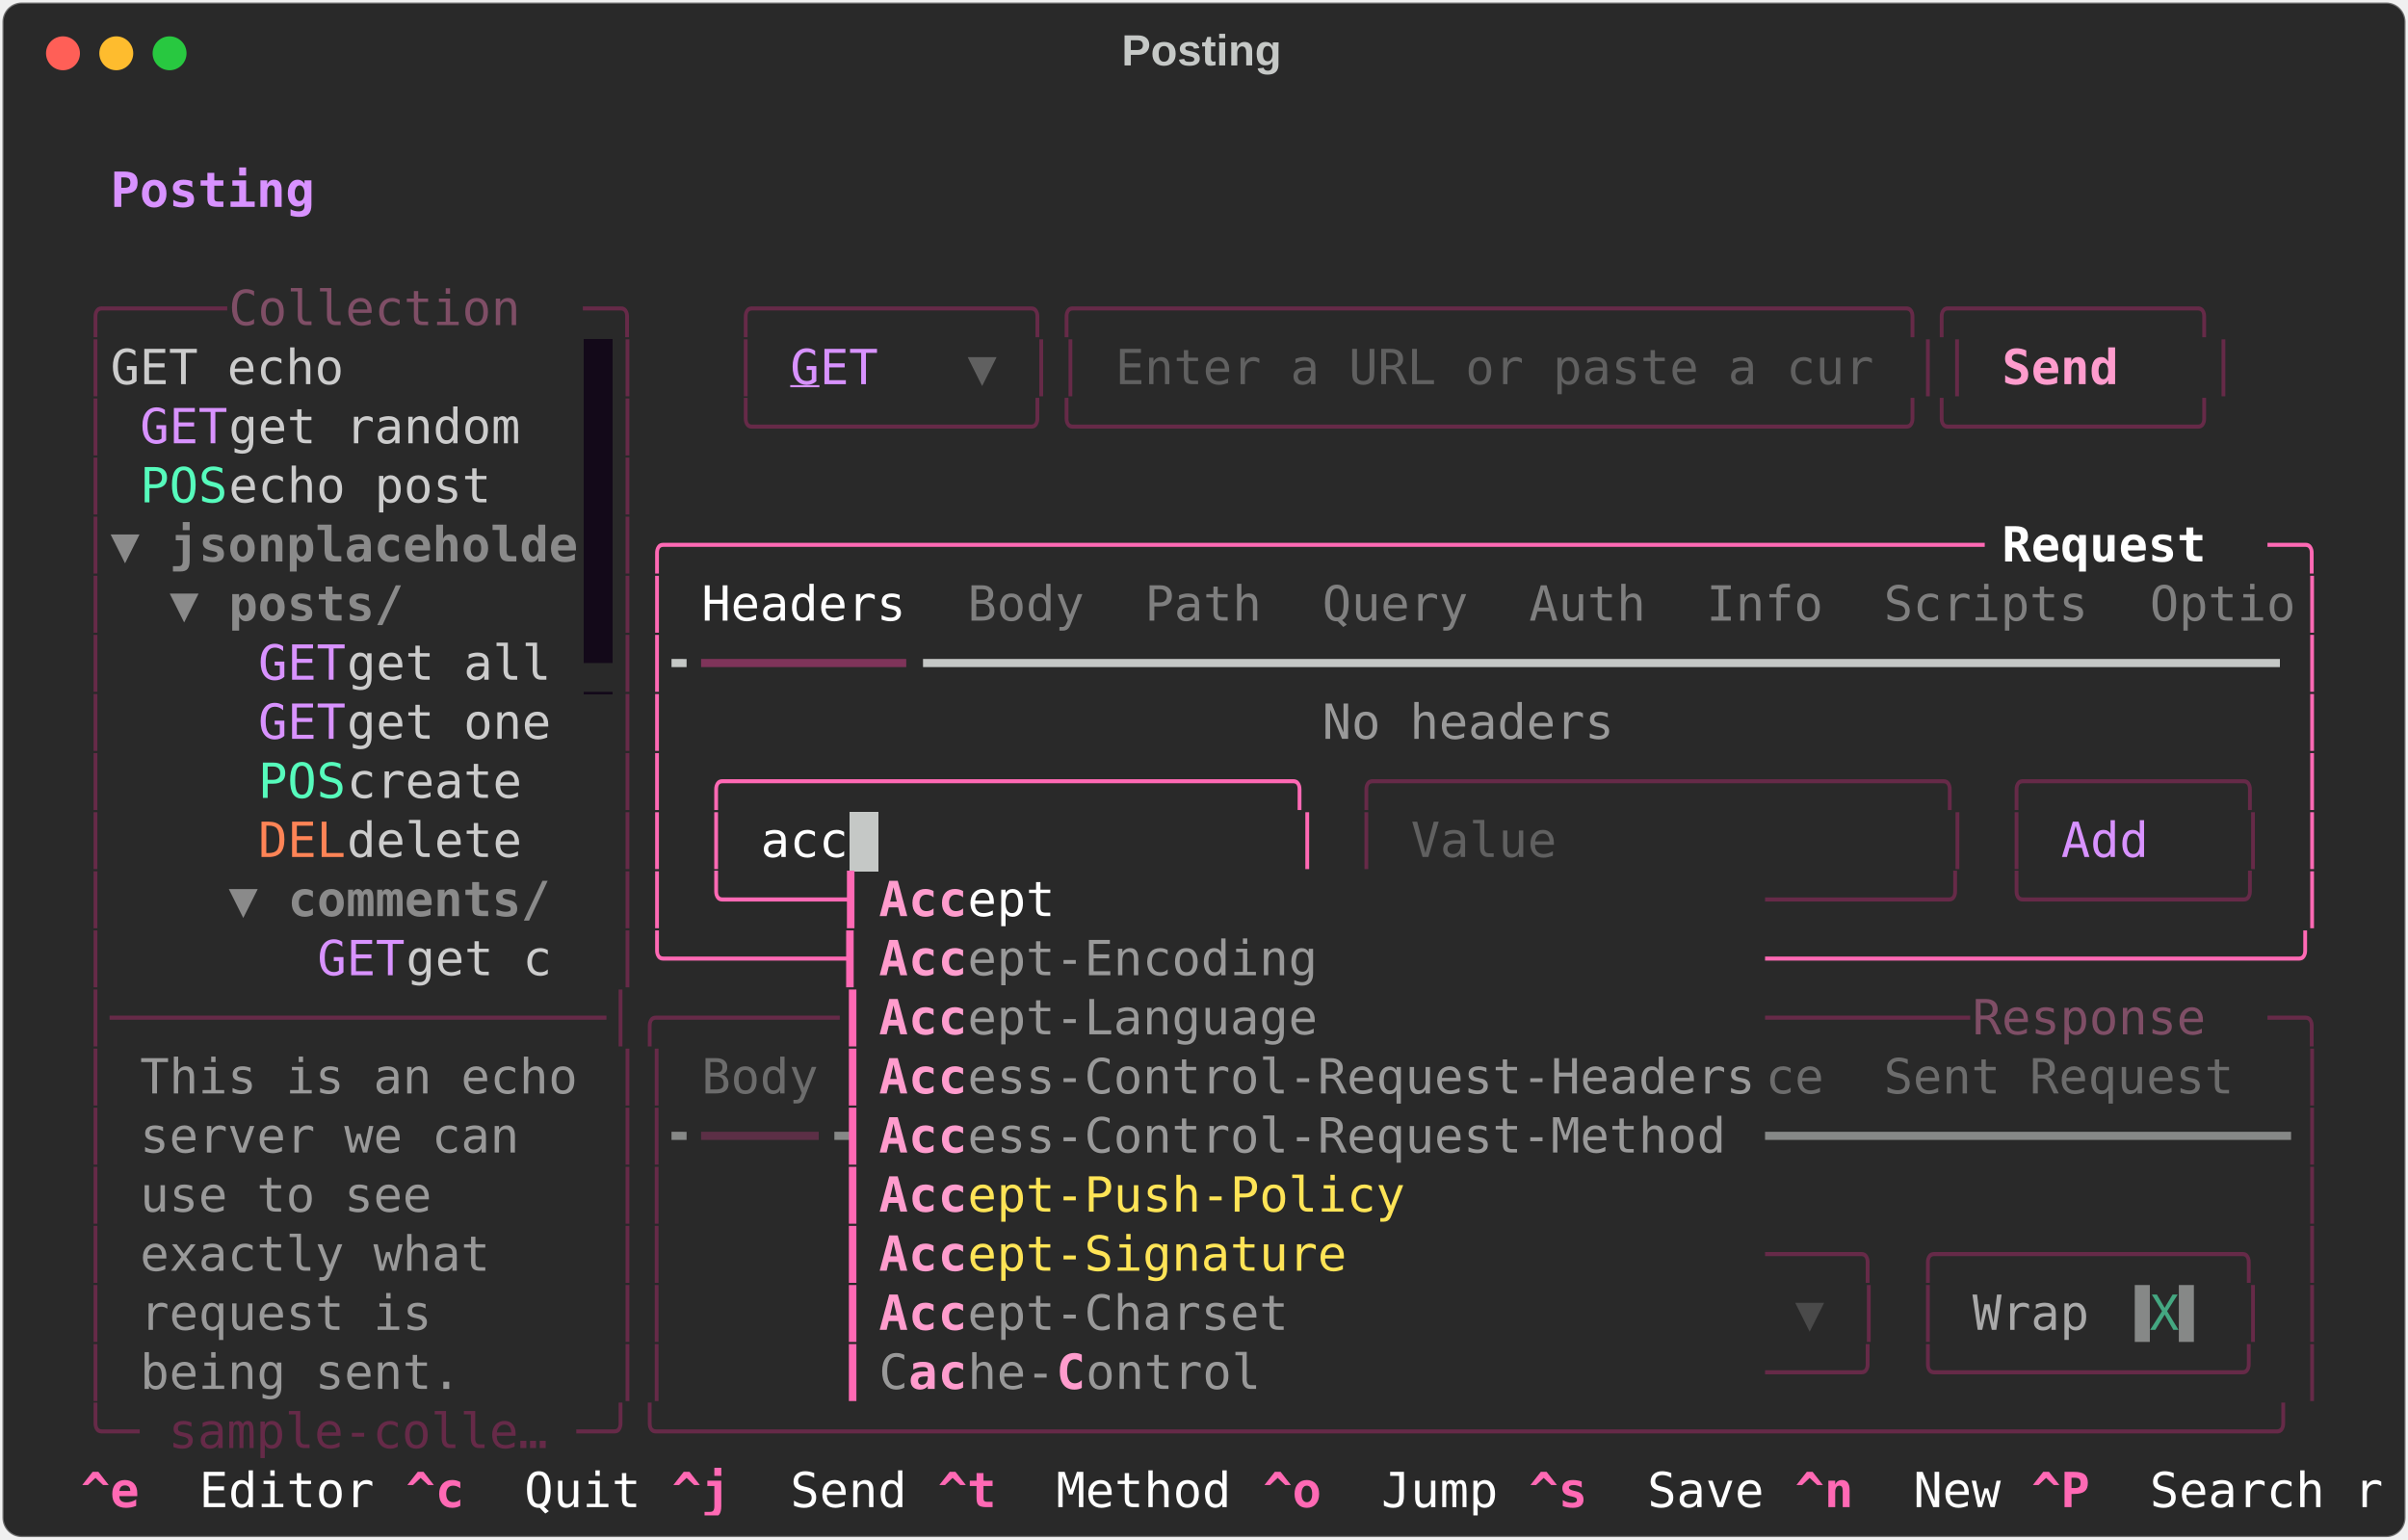
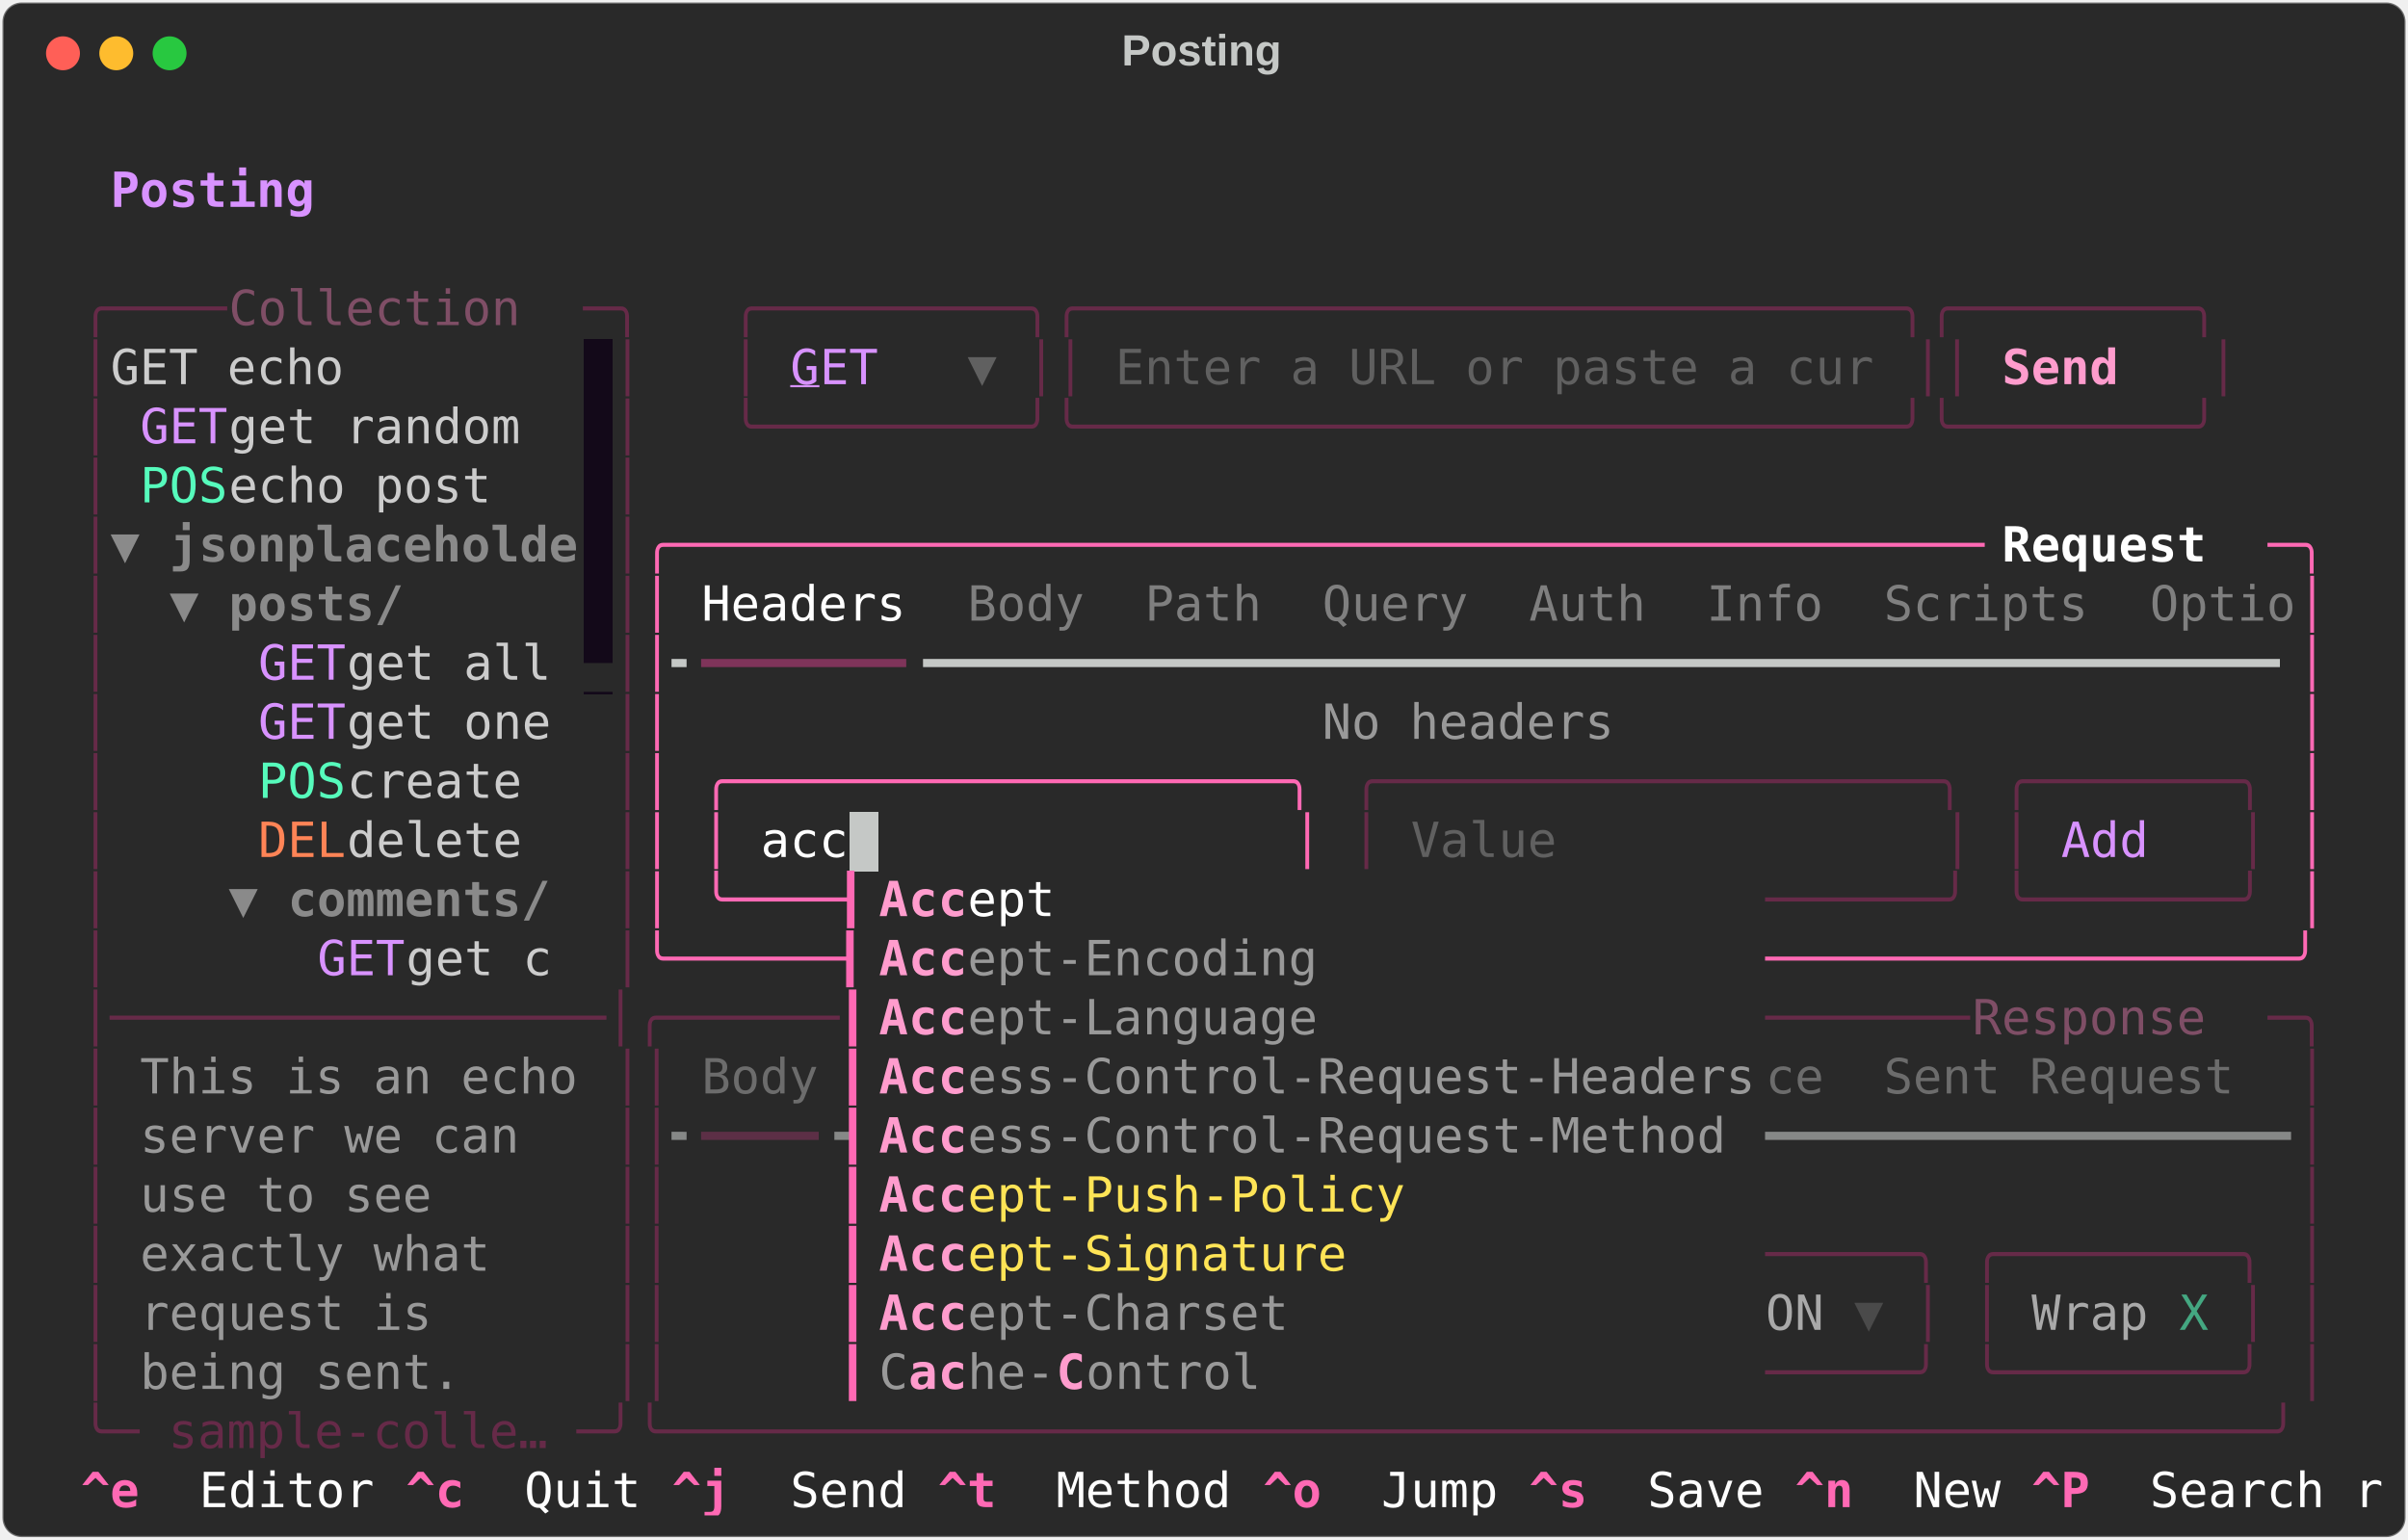
<svg xmlns="http://www.w3.org/2000/svg" class="rich-terminal" viewBox="0 0 994 635.6">
  <style>

    @font-face {
        font-family: "Fira Code";
        src: local("FiraCode-Regular"),
                url("https://cdnjs.cloudflare.com/ajax/libs/firacode/6.2.0/woff2/FiraCode-Regular.woff2") format("woff2"),
                url("https://cdnjs.cloudflare.com/ajax/libs/firacode/6.2.0/woff/FiraCode-Regular.woff") format("woff");
        font-style: normal;
        font-weight: 400;
    }
    @font-face {
        font-family: "Fira Code";
        src: local("FiraCode-Bold"),
                url("https://cdnjs.cloudflare.com/ajax/libs/firacode/6.2.0/woff2/FiraCode-Bold.woff2") format("woff2"),
                url("https://cdnjs.cloudflare.com/ajax/libs/firacode/6.2.0/woff/FiraCode-Bold.woff") format("woff");
        font-style: bold;
        font-weight: 700;
    }

    .terminal-matrix {
        font-family: Fira Code, monospace;
        font-size: 20px;
        line-height: 24.4px;
        font-variant-east-asian: full-width;
    }

    .terminal-title {
        font-size: 18px;
        font-weight: bold;
        font-family: arial;
    }

    .terminal-r1 { fill: #c5c8c6 }
.terminal-r2 { fill: #d892ff;font-weight: bold }
.terminal-r3 { fill: #662a48 }
.terminal-r4 { fill: #7f4e66 }
.terminal-r5 { fill: #cccccc }
.terminal-r6 { fill: #292929 }
.terminal-r7 { fill: #d892ff;text-decoration: underline; }
.terminal-r8 { fill: #d892ff }
.terminal-r9 { fill: #606060 }
.terminal-r10 { fill: #ff9ccd;font-weight: bold }
.terminal-r11 { fill: #56fbbc }
.terminal-r12 { fill: #999999 }
.terminal-r13 { fill: #8a8a8a }
.terminal-r14 { fill: #8a8a8a;font-weight: bold }
.terminal-r15 { fill: #ff69b4 }
.terminal-r16 { fill: #ffffff;font-weight: bold }
.terminal-r17 { fill: #ffffff }
.terminal-r18 { fill: #7f7f7f }
.terminal-r19 { fill: #7f345a }
.terminal-r20 { fill: #ff8456 }
.terminal-r21 { fill: #6c6c6c }
.terminal-r22 { fill: #868887 }
.terminal-r23 { fill: #5c2f46 }
.terminal-r24 { fill: #ffe456 }
- .terminal-r25 { fill: #4a4a4a }
- .terminal-r26 { fill: #a9a9a9 }
+ .terminal-r25 { fill: #a9a9a9 }
+ .terminal-r26 { fill: #4a4a4a }
.terminal-r27 { fill: #44a781 }
.terminal-r28 { fill: #ff69b4;font-weight: bold }
    </style>
  <defs>
    <clipPath id="terminal-clip-terminal">
      <rect x="0" y="0" width="975.0" height="584.6" />
    </clipPath>
    <clipPath id="terminal-line-0">
      <rect x="0" y="1.5" width="976" height="24.65" />
    </clipPath>
    <clipPath id="terminal-line-1">
      <rect x="0" y="25.9" width="976" height="24.65" />
    </clipPath>
    <clipPath id="terminal-line-2">
      <rect x="0" y="50.3" width="976" height="24.65" />
    </clipPath>
    <clipPath id="terminal-line-3">
      <rect x="0" y="74.7" width="976" height="24.65" />
    </clipPath>
    <clipPath id="terminal-line-4">
      <rect x="0" y="99.1" width="976" height="24.65" />
    </clipPath>
    <clipPath id="terminal-line-5">
      <rect x="0" y="123.5" width="976" height="24.65" />
    </clipPath>
    <clipPath id="terminal-line-6">
      <rect x="0" y="147.9" width="976" height="24.65" />
    </clipPath>
    <clipPath id="terminal-line-7">
      <rect x="0" y="172.3" width="976" height="24.65" />
    </clipPath>
    <clipPath id="terminal-line-8">
      <rect x="0" y="196.7" width="976" height="24.65" />
    </clipPath>
    <clipPath id="terminal-line-9">
      <rect x="0" y="221.1" width="976" height="24.65" />
    </clipPath>
    <clipPath id="terminal-line-10">
      <rect x="0" y="245.5" width="976" height="24.65" />
    </clipPath>
    <clipPath id="terminal-line-11">
      <rect x="0" y="269.9" width="976" height="24.65" />
    </clipPath>
    <clipPath id="terminal-line-12">
      <rect x="0" y="294.3" width="976" height="24.65" />
    </clipPath>
    <clipPath id="terminal-line-13">
      <rect x="0" y="318.7" width="976" height="24.65" />
    </clipPath>
    <clipPath id="terminal-line-14">
      <rect x="0" y="343.1" width="976" height="24.65" />
    </clipPath>
    <clipPath id="terminal-line-15">
      <rect x="0" y="367.5" width="976" height="24.65" />
    </clipPath>
    <clipPath id="terminal-line-16">
      <rect x="0" y="391.9" width="976" height="24.65" />
    </clipPath>
    <clipPath id="terminal-line-17">
      <rect x="0" y="416.3" width="976" height="24.65" />
    </clipPath>
    <clipPath id="terminal-line-18">
      <rect x="0" y="440.7" width="976" height="24.65" />
    </clipPath>
    <clipPath id="terminal-line-19">
      <rect x="0" y="465.1" width="976" height="24.65" />
    </clipPath>
    <clipPath id="terminal-line-20">
      <rect x="0" y="489.5" width="976" height="24.65" />
    </clipPath>
    <clipPath id="terminal-line-21">
      <rect x="0" y="513.9" width="976" height="24.65" />
    </clipPath>
    <clipPath id="terminal-line-22">
      <rect x="0" y="538.3" width="976" height="24.65" />
    </clipPath>
  </defs>
  <rect fill="#292929" stroke="rgba(255,255,255,0.35)" stroke-width="1" x="1" y="1" width="992" height="633.6" rx="8" />
  <text class="terminal-title" fill="#c5c8c6" text-anchor="middle" x="496" y="27">Posting</text>
  <g transform="translate(26,22)">
    <circle cx="0" cy="0" r="7" fill="#ff5f57" />
    <circle cx="22" cy="0" r="7" fill="#febc2e" />
    <circle cx="44" cy="0" r="7" fill="#28c840" />
  </g>
  <g transform="translate(9, 41)" clip-path="url(#terminal-clip-terminal)">
    <rect fill="#130919" x="231.8" y="99.1" width="12.2" height="24.65" shape-rendering="crispEdges" />
    <rect fill="#130919" x="231.8" y="123.5" width="12.2" height="24.65" shape-rendering="crispEdges" />
    <rect fill="#130919" x="231.8" y="147.9" width="12.2" height="24.65" shape-rendering="crispEdges" />
    <rect fill="#130919" x="231.8" y="172.3" width="12.2" height="24.65" shape-rendering="crispEdges" />
    <rect fill="#130919" x="231.8" y="196.7" width="12.2" height="24.65" shape-rendering="crispEdges" />
    <rect fill="#130919" x="231.8" y="221.1" width="12.2" height="24.65" shape-rendering="crispEdges" />
    <rect fill="#c5c8c6" x="341.6" y="294.3" width="12.2" height="24.65" shape-rendering="crispEdges" />
    <g class="terminal-matrix">
      <text class="terminal-r1" x="976" y="20" textLength="12.2" clip-path="url(#terminal-line-0)">
</text>
      <text class="terminal-r2" x="36.6" y="44.4" textLength="85.4" clip-path="url(#terminal-line-1)">Posting</text>
      <text class="terminal-r1" x="976" y="44.4" textLength="12.2" clip-path="url(#terminal-line-1)">
</text>
      <text class="terminal-r1" x="976" y="68.8" textLength="12.2" clip-path="url(#terminal-line-2)">
</text>
      <text class="terminal-r3" x="24.4" y="93.2" textLength="61" clip-path="url(#terminal-line-3)">╭────</text>
      <text class="terminal-r4" x="85.4" y="93.2" textLength="146.4" clip-path="url(#terminal-line-3)"> Collection </text>
      <text class="terminal-r3" x="231.8" y="93.2" textLength="24.4" clip-path="url(#terminal-line-3)">─╮</text>
      <text class="terminal-r3" x="292.8" y="93.2" textLength="622.2" clip-path="url(#terminal-line-3)">╭─────────╮╭────────────────────────────╮╭────────╮</text>
      <text class="terminal-r1" x="976" y="93.2" textLength="12.2" clip-path="url(#terminal-line-3)">
</text>
      <text class="terminal-r3" x="24.4" y="117.6" textLength="12.2" clip-path="url(#terminal-line-4)">│</text>
      <text class="terminal-r5" x="36.6" y="117.6" textLength="109.8" clip-path="url(#terminal-line-4)"> GET echo</text>
      <text class="terminal-r3" x="244" y="117.6" textLength="12.2" clip-path="url(#terminal-line-4)">│</text>
      <text class="terminal-r3" x="292.8" y="117.6" textLength="12.2" clip-path="url(#terminal-line-4)">│</text>
      <text class="terminal-r7" x="317.2" y="117.6" textLength="12.2" clip-path="url(#terminal-line-4)">G</text>
      <text class="terminal-r8" x="329.4" y="117.6" textLength="24.4" clip-path="url(#terminal-line-4)">ET</text>
      <text class="terminal-r9" x="390.4" y="117.6" textLength="12.2" clip-path="url(#terminal-line-4)">▼</text>
      <text class="terminal-r3" x="414.8" y="117.6" textLength="24.4" clip-path="url(#terminal-line-4)">││</text>
      <text class="terminal-r9" x="451.4" y="117.6" textLength="317.2" clip-path="url(#terminal-line-4)">Enter a URL or paste a cur</text>
      <text class="terminal-r3" x="780.8" y="117.6" textLength="24.4" clip-path="url(#terminal-line-4)">││</text>
      <text class="terminal-r10" x="817.4" y="117.6" textLength="73.2" clip-path="url(#terminal-line-4)"> Send </text>
      <text class="terminal-r3" x="902.8" y="117.6" textLength="12.2" clip-path="url(#terminal-line-4)">│</text>
      <text class="terminal-r1" x="976" y="117.6" textLength="12.2" clip-path="url(#terminal-line-4)">
</text>
      <text class="terminal-r3" x="24.4" y="142" textLength="12.2" clip-path="url(#terminal-line-5)">│</text>
      <text class="terminal-r8" x="48.8" y="142" textLength="36.6" clip-path="url(#terminal-line-5)">GET</text>
      <text class="terminal-r5" x="85.4" y="142" textLength="146.4" clip-path="url(#terminal-line-5)"> get random </text>
      <text class="terminal-r3" x="244" y="142" textLength="12.2" clip-path="url(#terminal-line-5)">│</text>
      <text class="terminal-r3" x="292.8" y="142" textLength="622.2" clip-path="url(#terminal-line-5)">╰─────────╯╰────────────────────────────╯╰────────╯</text>
      <text class="terminal-r1" x="976" y="142" textLength="12.2" clip-path="url(#terminal-line-5)">
</text>
      <text class="terminal-r3" x="24.4" y="166.4" textLength="12.2" clip-path="url(#terminal-line-6)">│</text>
      <text class="terminal-r11" x="48.8" y="166.4" textLength="36.6" clip-path="url(#terminal-line-6)">POS</text>
      <text class="terminal-r5" x="85.4" y="166.4" textLength="122" clip-path="url(#terminal-line-6)"> echo post</text>
      <text class="terminal-r3" x="244" y="166.4" textLength="12.2" clip-path="url(#terminal-line-6)">│</text>
      <text class="terminal-r1" x="976" y="166.4" textLength="12.2" clip-path="url(#terminal-line-6)">
</text>
      <text class="terminal-r3" x="24.4" y="190.8" textLength="12.2" clip-path="url(#terminal-line-7)">│</text>
      <text class="terminal-r13" x="36.6" y="190.8" textLength="24.4" clip-path="url(#terminal-line-7)">▼ </text>
      <text class="terminal-r14" x="61" y="190.8" textLength="170.8" clip-path="url(#terminal-line-7)">jsonplaceholde</text>
      <text class="terminal-r3" x="244" y="190.8" textLength="12.2" clip-path="url(#terminal-line-7)">│</text>
      <text class="terminal-r15" x="256.2" y="190.8" textLength="561.2" clip-path="url(#terminal-line-7)">╭─────────────────────────────────────────────</text>
      <text class="terminal-r16" x="817.4" y="190.8" textLength="109.8" clip-path="url(#terminal-line-7)"> Request </text>
      <text class="terminal-r15" x="927.2" y="190.8" textLength="24.4" clip-path="url(#terminal-line-7)">─╮</text>
      <text class="terminal-r1" x="976" y="190.8" textLength="12.2" clip-path="url(#terminal-line-7)">
</text>
      <text class="terminal-r3" x="24.4" y="215.2" textLength="12.2" clip-path="url(#terminal-line-8)">│</text>
      <text class="terminal-r13" x="61" y="215.2" textLength="24.4" clip-path="url(#terminal-line-8)">▼ </text>
      <text class="terminal-r14" x="85.4" y="215.2" textLength="73.2" clip-path="url(#terminal-line-8)">posts/</text>
      <text class="terminal-r3" x="244" y="215.2" textLength="12.2" clip-path="url(#terminal-line-8)">│</text>
      <text class="terminal-r15" x="256.2" y="215.2" textLength="12.2" clip-path="url(#terminal-line-8)">│</text>
      <text class="terminal-r17" x="280.6" y="215.2" textLength="85.4" clip-path="url(#terminal-line-8)">Headers</text>
      <text class="terminal-r18" x="390.4" y="215.2" textLength="48.8" clip-path="url(#terminal-line-8)">Body</text>
      <text class="terminal-r18" x="463.6" y="215.2" textLength="48.8" clip-path="url(#terminal-line-8)">Path</text>
      <text class="terminal-r18" x="536.8" y="215.2" textLength="61" clip-path="url(#terminal-line-8)">Query</text>
      <text class="terminal-r18" x="622.2" y="215.2" textLength="48.8" clip-path="url(#terminal-line-8)">Auth</text>
      <text class="terminal-r18" x="695.4" y="215.2" textLength="48.8" clip-path="url(#terminal-line-8)">Info</text>
      <text class="terminal-r18" x="768.6" y="215.2" textLength="85.4" clip-path="url(#terminal-line-8)">Scripts</text>
      <text class="terminal-r18" x="878.4" y="215.2" textLength="61" clip-path="url(#terminal-line-8)">Optio</text>
      <text class="terminal-r15" x="939.4" y="215.2" textLength="12.2" clip-path="url(#terminal-line-8)">│</text>
      <text class="terminal-r1" x="976" y="215.2" textLength="12.2" clip-path="url(#terminal-line-8)">
</text>
      <text class="terminal-r3" x="24.4" y="239.6" textLength="12.2" clip-path="url(#terminal-line-9)">│</text>
      <text class="terminal-r8" x="97.6" y="239.6" textLength="36.6" clip-path="url(#terminal-line-9)">GET</text>
      <text class="terminal-r5" x="134.2" y="239.6" textLength="97.6" clip-path="url(#terminal-line-9)"> get all</text>
      <text class="terminal-r6" x="231.8" y="239.6" textLength="12.2" clip-path="url(#terminal-line-9)">▄</text>
      <text class="terminal-r3" x="244" y="239.6" textLength="12.2" clip-path="url(#terminal-line-9)">│</text>
      <text class="terminal-r15" x="256.2" y="239.6" textLength="12.2" clip-path="url(#terminal-line-9)">│</text>
      <text class="terminal-r1" x="268.4" y="239.6" textLength="12.2" clip-path="url(#terminal-line-9)">╸</text>
      <text class="terminal-r19" x="280.6" y="239.6" textLength="85.4" clip-path="url(#terminal-line-9)">━━━━━━━</text>
      <text class="terminal-r1" x="366" y="239.6" textLength="573.4" clip-path="url(#terminal-line-9)">╺━━━━━━━━━━━━━━━━━━━━━━━━━━━━━━━━━━━━━━━━━━━━━━</text>
      <text class="terminal-r15" x="939.4" y="239.6" textLength="12.2" clip-path="url(#terminal-line-9)">│</text>
      <text class="terminal-r1" x="976" y="239.6" textLength="12.2" clip-path="url(#terminal-line-9)">
</text>
      <text class="terminal-r3" x="24.4" y="264" textLength="12.2" clip-path="url(#terminal-line-10)">│</text>
      <text class="terminal-r8" x="97.6" y="264" textLength="36.6" clip-path="url(#terminal-line-10)">GET</text>
      <text class="terminal-r5" x="134.2" y="264" textLength="97.6" clip-path="url(#terminal-line-10)"> get one</text>
      <text class="terminal-r3" x="244" y="264" textLength="12.2" clip-path="url(#terminal-line-10)">│</text>
      <text class="terminal-r15" x="256.2" y="264" textLength="12.2" clip-path="url(#terminal-line-10)">│</text>
      <text class="terminal-r12" x="536.8" y="264" textLength="122" clip-path="url(#terminal-line-10)">No headers</text>
      <text class="terminal-r15" x="939.4" y="264" textLength="12.2" clip-path="url(#terminal-line-10)">│</text>
      <text class="terminal-r1" x="976" y="264" textLength="12.2" clip-path="url(#terminal-line-10)">
</text>
      <text class="terminal-r3" x="24.4" y="288.4" textLength="12.2" clip-path="url(#terminal-line-11)">│</text>
      <text class="terminal-r11" x="97.6" y="288.4" textLength="36.6" clip-path="url(#terminal-line-11)">POS</text>
      <text class="terminal-r5" x="134.2" y="288.4" textLength="85.4" clip-path="url(#terminal-line-11)"> create</text>
      <text class="terminal-r3" x="244" y="288.4" textLength="12.2" clip-path="url(#terminal-line-11)">│</text>
      <text class="terminal-r15" x="256.2" y="288.4" textLength="12.2" clip-path="url(#terminal-line-11)">│</text>
      <text class="terminal-r15" x="280.6" y="288.4" textLength="256.2" clip-path="url(#terminal-line-11)">╭───────────────────╮</text>
      <text class="terminal-r3" x="549" y="288.4" textLength="256.2" clip-path="url(#terminal-line-11)">╭───────────────────╮</text>
      <text class="terminal-r3" x="817.4" y="288.4" textLength="109.8" clip-path="url(#terminal-line-11)">╭───────╮</text>
      <text class="terminal-r15" x="939.4" y="288.4" textLength="12.2" clip-path="url(#terminal-line-11)">│</text>
      <text class="terminal-r1" x="976" y="288.4" textLength="12.2" clip-path="url(#terminal-line-11)">
</text>
      <text class="terminal-r3" x="24.4" y="312.8" textLength="12.2" clip-path="url(#terminal-line-12)">│</text>
      <text class="terminal-r20" x="97.6" y="312.8" textLength="36.6" clip-path="url(#terminal-line-12)">DEL</text>
      <text class="terminal-r5" x="134.2" y="312.8" textLength="97.6" clip-path="url(#terminal-line-12)"> delete </text>
      <text class="terminal-r3" x="244" y="312.8" textLength="12.2" clip-path="url(#terminal-line-12)">│</text>
      <text class="terminal-r15" x="256.2" y="312.8" textLength="12.2" clip-path="url(#terminal-line-12)">│</text>
      <text class="terminal-r15" x="280.6" y="312.8" textLength="12.2" clip-path="url(#terminal-line-12)">│</text>
      <text class="terminal-r17" x="305" y="312.8" textLength="36.6" clip-path="url(#terminal-line-12)">acc</text>
      <text class="terminal-r15" x="524.6" y="312.8" textLength="12.2" clip-path="url(#terminal-line-12)">│</text>
      <text class="terminal-r3" x="549" y="312.8" textLength="12.2" clip-path="url(#terminal-line-12)">│</text>
      <text class="terminal-r9" x="573.4" y="312.8" textLength="61" clip-path="url(#terminal-line-12)">Value</text>
      <text class="terminal-r3" x="793" y="312.8" textLength="12.2" clip-path="url(#terminal-line-12)">│</text>
      <text class="terminal-r3" x="817.4" y="312.8" textLength="12.2" clip-path="url(#terminal-line-12)">│</text>
      <text class="terminal-r8" x="841.8" y="312.8" textLength="61" clip-path="url(#terminal-line-12)"> Add </text>
      <text class="terminal-r3" x="915" y="312.8" textLength="12.2" clip-path="url(#terminal-line-12)">│</text>
      <text class="terminal-r15" x="939.4" y="312.8" textLength="12.2" clip-path="url(#terminal-line-12)">│</text>
      <text class="terminal-r1" x="976" y="312.8" textLength="12.2" clip-path="url(#terminal-line-12)">
</text>
      <text class="terminal-r3" x="24.4" y="337.2" textLength="12.2" clip-path="url(#terminal-line-13)">│</text>
      <text class="terminal-r13" x="85.4" y="337.2" textLength="24.4" clip-path="url(#terminal-line-13)">▼ </text>
      <text class="terminal-r14" x="109.8" y="337.2" textLength="109.8" clip-path="url(#terminal-line-13)">comments/</text>
      <text class="terminal-r3" x="244" y="337.2" textLength="12.2" clip-path="url(#terminal-line-13)">│</text>
      <text class="terminal-r15" x="256.2" y="337.2" textLength="12.2" clip-path="url(#terminal-line-13)">│</text>
      <text class="terminal-r15" x="280.6" y="337.2" textLength="73.2" clip-path="url(#terminal-line-13)">╰────▎</text>
      <text class="terminal-r10" x="353.8" y="337.2" textLength="12.2" clip-path="url(#terminal-line-13)">A</text>
      <text class="terminal-r10" x="366" y="337.2" textLength="12.2" clip-path="url(#terminal-line-13)">c</text>
      <text class="terminal-r10" x="378.2" y="337.2" textLength="12.2" clip-path="url(#terminal-line-13)">c</text>
      <text class="terminal-r17" x="390.4" y="337.2" textLength="36.6" clip-path="url(#terminal-line-13)">ept</text>
      <text class="terminal-r3" x="719.8" y="337.2" textLength="85.4" clip-path="url(#terminal-line-13)">──────╯</text>
      <text class="terminal-r3" x="817.4" y="337.2" textLength="109.8" clip-path="url(#terminal-line-13)">╰───────╯</text>
      <text class="terminal-r15" x="939.4" y="337.2" textLength="12.2" clip-path="url(#terminal-line-13)">│</text>
      <text class="terminal-r1" x="976" y="337.2" textLength="12.2" clip-path="url(#terminal-line-13)">
</text>
      <text class="terminal-r3" x="24.4" y="361.6" textLength="12.2" clip-path="url(#terminal-line-14)">│</text>
      <text class="terminal-r8" x="122" y="361.6" textLength="36.6" clip-path="url(#terminal-line-14)">GET</text>
      <text class="terminal-r5" x="158.6" y="361.6" textLength="73.2" clip-path="url(#terminal-line-14)"> get c</text>
      <text class="terminal-r3" x="244" y="361.6" textLength="12.2" clip-path="url(#terminal-line-14)">│</text>
      <text class="terminal-r15" x="256.2" y="361.6" textLength="97.6" clip-path="url(#terminal-line-14)">╰──────▎</text>
      <text class="terminal-r10" x="353.8" y="361.6" textLength="12.2" clip-path="url(#terminal-line-14)">A</text>
      <text class="terminal-r10" x="366" y="361.6" textLength="12.2" clip-path="url(#terminal-line-14)">c</text>
      <text class="terminal-r10" x="378.2" y="361.6" textLength="12.2" clip-path="url(#terminal-line-14)">c</text>
      <text class="terminal-r12" x="390.4" y="361.6" textLength="146.4" clip-path="url(#terminal-line-14)">ept-Encoding</text>
      <text class="terminal-r15" x="719.8" y="361.6" textLength="231.8" clip-path="url(#terminal-line-14)">──────────────────╯</text>
      <text class="terminal-r1" x="976" y="361.6" textLength="12.2" clip-path="url(#terminal-line-14)">
</text>
      <text class="terminal-r3" x="24.4" y="386" textLength="317.2" clip-path="url(#terminal-line-15)">│─────────────────│╭──────</text>
      <text class="terminal-r15" x="341.6" y="386" textLength="12.2" clip-path="url(#terminal-line-15)">▎</text>
      <text class="terminal-r10" x="353.8" y="386" textLength="12.2" clip-path="url(#terminal-line-15)">A</text>
      <text class="terminal-r10" x="366" y="386" textLength="12.2" clip-path="url(#terminal-line-15)">c</text>
      <text class="terminal-r10" x="378.2" y="386" textLength="12.2" clip-path="url(#terminal-line-15)">c</text>
      <text class="terminal-r12" x="390.4" y="386" textLength="146.4" clip-path="url(#terminal-line-15)">ept-Language</text>
      <text class="terminal-r3" x="719.8" y="386" textLength="85.4" clip-path="url(#terminal-line-15)">───────</text>
      <text class="terminal-r4" x="805.2" y="386" textLength="122" clip-path="url(#terminal-line-15)"> Response </text>
      <text class="terminal-r3" x="927.2" y="386" textLength="24.4" clip-path="url(#terminal-line-15)">─╮</text>
      <text class="terminal-r1" x="976" y="386" textLength="12.2" clip-path="url(#terminal-line-15)">
</text>
      <text class="terminal-r3" x="24.4" y="410.4" textLength="12.2" clip-path="url(#terminal-line-16)">│</text>
      <text class="terminal-r12" x="48.8" y="410.4" textLength="183" clip-path="url(#terminal-line-16)">This is an echo</text>
      <text class="terminal-r3" x="244" y="410.4" textLength="24.4" clip-path="url(#terminal-line-16)">││</text>
      <text class="terminal-r21" x="280.6" y="410.4" textLength="48.8" clip-path="url(#terminal-line-16)">Body</text>
      <text class="terminal-r15" x="341.6" y="410.4" textLength="12.2" clip-path="url(#terminal-line-16)">▎</text>
      <text class="terminal-r10" x="353.8" y="410.4" textLength="12.2" clip-path="url(#terminal-line-16)">A</text>
      <text class="terminal-r10" x="366" y="410.4" textLength="12.2" clip-path="url(#terminal-line-16)">c</text>
      <text class="terminal-r10" x="378.2" y="410.4" textLength="12.2" clip-path="url(#terminal-line-16)">c</text>
      <text class="terminal-r12" x="390.4" y="410.4" textLength="329.4" clip-path="url(#terminal-line-16)">ess-Control-Request-Headers</text>
      <text class="terminal-r21" x="719.8" y="410.4" textLength="24.4" clip-path="url(#terminal-line-16)">ce</text>
      <text class="terminal-r21" x="768.6" y="410.4" textLength="146.4" clip-path="url(#terminal-line-16)">Sent Request</text>
      <text class="terminal-r3" x="939.4" y="410.4" textLength="12.2" clip-path="url(#terminal-line-16)">│</text>
      <text class="terminal-r1" x="976" y="410.4" textLength="12.2" clip-path="url(#terminal-line-16)">
</text>
      <text class="terminal-r3" x="24.4" y="434.8" textLength="12.2" clip-path="url(#terminal-line-17)">│</text>
      <text class="terminal-r12" x="48.8" y="434.8" textLength="158.6" clip-path="url(#terminal-line-17)">server we can</text>
      <text class="terminal-r3" x="244" y="434.8" textLength="24.4" clip-path="url(#terminal-line-17)">││</text>
      <text class="terminal-r22" x="268.4" y="434.8" textLength="12.2" clip-path="url(#terminal-line-17)">╸</text>
      <text class="terminal-r23" x="280.6" y="434.8" textLength="48.8" clip-path="url(#terminal-line-17)">━━━━</text>
      <text class="terminal-r22" x="329.4" y="434.8" textLength="12.2" clip-path="url(#terminal-line-17)">╺</text>
      <text class="terminal-r15" x="341.6" y="434.8" textLength="12.2" clip-path="url(#terminal-line-17)">▎</text>
      <text class="terminal-r10" x="353.8" y="434.8" textLength="12.2" clip-path="url(#terminal-line-17)">A</text>
      <text class="terminal-r10" x="366" y="434.8" textLength="12.2" clip-path="url(#terminal-line-17)">c</text>
      <text class="terminal-r10" x="378.2" y="434.8" textLength="12.2" clip-path="url(#terminal-line-17)">c</text>
      <text class="terminal-r12" x="390.4" y="434.8" textLength="317.2" clip-path="url(#terminal-line-17)">ess-Control-Request-Method</text>
      <text class="terminal-r22" x="719.8" y="434.8" textLength="219.6" clip-path="url(#terminal-line-17)">━━━━━━━━━━━━━━━━━━</text>
      <text class="terminal-r3" x="939.4" y="434.8" textLength="12.2" clip-path="url(#terminal-line-17)">│</text>
      <text class="terminal-r1" x="976" y="434.8" textLength="12.2" clip-path="url(#terminal-line-17)">
</text>
      <text class="terminal-r3" x="24.4" y="459.2" textLength="12.2" clip-path="url(#terminal-line-18)">│</text>
      <text class="terminal-r12" x="48.8" y="459.2" textLength="122" clip-path="url(#terminal-line-18)">use to see</text>
      <text class="terminal-r3" x="244" y="459.2" textLength="24.4" clip-path="url(#terminal-line-18)">││</text>
      <text class="terminal-r15" x="341.6" y="459.2" textLength="12.2" clip-path="url(#terminal-line-18)">▎</text>
      <text class="terminal-r10" x="353.8" y="459.2" textLength="12.2" clip-path="url(#terminal-line-18)">A</text>
      <text class="terminal-r10" x="366" y="459.2" textLength="12.2" clip-path="url(#terminal-line-18)">c</text>
      <text class="terminal-r10" x="378.2" y="459.2" textLength="12.2" clip-path="url(#terminal-line-18)">c</text>
      <text class="terminal-r24" x="390.4" y="459.2" textLength="183" clip-path="url(#terminal-line-18)">ept-Push-Policy</text>
      <text class="terminal-r3" x="939.4" y="459.2" textLength="12.2" clip-path="url(#terminal-line-18)">│</text>
      <text class="terminal-r1" x="976" y="459.2" textLength="12.2" clip-path="url(#terminal-line-18)">
</text>
      <text class="terminal-r3" x="24.4" y="483.6" textLength="12.2" clip-path="url(#terminal-line-19)">│</text>
      <text class="terminal-r12" x="48.8" y="483.6" textLength="146.4" clip-path="url(#terminal-line-19)">exactly what</text>
      <text class="terminal-r3" x="244" y="483.6" textLength="24.4" clip-path="url(#terminal-line-19)">││</text>
      <text class="terminal-r15" x="341.6" y="483.6" textLength="12.2" clip-path="url(#terminal-line-19)">▎</text>
      <text class="terminal-r10" x="353.8" y="483.6" textLength="12.2" clip-path="url(#terminal-line-19)">A</text>
      <text class="terminal-r10" x="366" y="483.6" textLength="12.2" clip-path="url(#terminal-line-19)">c</text>
      <text class="terminal-r10" x="378.2" y="483.6" textLength="12.2" clip-path="url(#terminal-line-19)">c</text>
      <text class="terminal-r24" x="390.4" y="483.6" textLength="158.6" clip-path="url(#terminal-line-19)">ept-Signature</text>
-       <text class="terminal-r3" x="719.8" y="483.6" textLength="48.8" clip-path="url(#terminal-line-19)">───╮</text>
-       <text class="terminal-r3" x="780.8" y="483.6" textLength="146.4" clip-path="url(#terminal-line-19)">╭──────────╮</text>
+       <text class="terminal-r3" x="719.8" y="483.6" textLength="73.2" clip-path="url(#terminal-line-19)">─────╮</text>
+       <text class="terminal-r3" x="805.2" y="483.6" textLength="122" clip-path="url(#terminal-line-19)">╭────────╮</text>
      <text class="terminal-r3" x="939.4" y="483.6" textLength="12.2" clip-path="url(#terminal-line-19)">│</text>
      <text class="terminal-r1" x="976" y="483.6" textLength="12.2" clip-path="url(#terminal-line-19)">
</text>
      <text class="terminal-r3" x="24.4" y="508" textLength="12.2" clip-path="url(#terminal-line-20)">│</text>
      <text class="terminal-r12" x="48.8" y="508" textLength="122" clip-path="url(#terminal-line-20)">request is</text>
      <text class="terminal-r3" x="244" y="508" textLength="24.4" clip-path="url(#terminal-line-20)">││</text>
      <text class="terminal-r15" x="341.6" y="508" textLength="12.2" clip-path="url(#terminal-line-20)">▎</text>
      <text class="terminal-r10" x="353.8" y="508" textLength="12.2" clip-path="url(#terminal-line-20)">A</text>
      <text class="terminal-r10" x="366" y="508" textLength="12.2" clip-path="url(#terminal-line-20)">c</text>
      <text class="terminal-r10" x="378.2" y="508" textLength="12.2" clip-path="url(#terminal-line-20)">c</text>
      <text class="terminal-r12" x="390.4" y="508" textLength="134.2" clip-path="url(#terminal-line-20)">ept-Charset</text>
-       <text class="terminal-r25" x="732" y="508" textLength="12.2" clip-path="url(#terminal-line-20)">▼</text>
-       <text class="terminal-r3" x="756.4" y="508" textLength="12.2" clip-path="url(#terminal-line-20)">│</text>
+       <text class="terminal-r25" x="719.8" y="508" textLength="24.4" clip-path="url(#terminal-line-20)">ON</text>
+       <text class="terminal-r26" x="756.4" y="508" textLength="12.2" clip-path="url(#terminal-line-20)">▼</text>
      <text class="terminal-r3" x="780.8" y="508" textLength="12.2" clip-path="url(#terminal-line-20)">│</text>
-       <text class="terminal-r26" x="805.2" y="508" textLength="48.8" clip-path="url(#terminal-line-20)">Wrap</text>
-       <text class="terminal-r22" x="866.2" y="508" textLength="12.2" clip-path="url(#terminal-line-20)">▐</text>
-       <text class="terminal-r27" x="878.4" y="508" textLength="12.2" clip-path="url(#terminal-line-20)">X</text>
-       <text class="terminal-r22" x="890.6" y="508" textLength="12.2" clip-path="url(#terminal-line-20)">▌</text>
+       <text class="terminal-r3" x="805.2" y="508" textLength="12.2" clip-path="url(#terminal-line-20)">│</text>
+       <text class="terminal-r25" x="829.6" y="508" textLength="48.8" clip-path="url(#terminal-line-20)">Wrap</text>
+       <text class="terminal-r27" x="890.6" y="508" textLength="12.2" clip-path="url(#terminal-line-20)">X</text>
      <text class="terminal-r3" x="915" y="508" textLength="12.2" clip-path="url(#terminal-line-20)">│</text>
      <text class="terminal-r3" x="939.4" y="508" textLength="12.2" clip-path="url(#terminal-line-20)">│</text>
      <text class="terminal-r1" x="976" y="508" textLength="12.2" clip-path="url(#terminal-line-20)">
</text>
      <text class="terminal-r3" x="24.4" y="532.4" textLength="12.2" clip-path="url(#terminal-line-21)">│</text>
      <text class="terminal-r12" x="48.8" y="532.4" textLength="134.2" clip-path="url(#terminal-line-21)">being sent.</text>
      <text class="terminal-r3" x="244" y="532.4" textLength="24.4" clip-path="url(#terminal-line-21)">││</text>
      <text class="terminal-r15" x="341.6" y="532.4" textLength="12.2" clip-path="url(#terminal-line-21)">▎</text>
      <text class="terminal-r12" x="353.8" y="532.4" textLength="12.2" clip-path="url(#terminal-line-21)">C</text>
      <text class="terminal-r10" x="366" y="532.4" textLength="12.2" clip-path="url(#terminal-line-21)">a</text>
      <text class="terminal-r10" x="378.2" y="532.4" textLength="12.2" clip-path="url(#terminal-line-21)">c</text>
      <text class="terminal-r12" x="390.4" y="532.4" textLength="36.6" clip-path="url(#terminal-line-21)">he-</text>
      <text class="terminal-r10" x="427" y="532.4" textLength="12.2" clip-path="url(#terminal-line-21)">C</text>
      <text class="terminal-r12" x="439.2" y="532.4" textLength="73.2" clip-path="url(#terminal-line-21)">ontrol</text>
-       <text class="terminal-r3" x="719.8" y="532.4" textLength="48.8" clip-path="url(#terminal-line-21)">───╯</text>
-       <text class="terminal-r3" x="780.8" y="532.4" textLength="146.4" clip-path="url(#terminal-line-21)">╰──────────╯</text>
+       <text class="terminal-r3" x="719.8" y="532.4" textLength="73.2" clip-path="url(#terminal-line-21)">─────╯</text>
+       <text class="terminal-r3" x="805.2" y="532.4" textLength="122" clip-path="url(#terminal-line-21)">╰────────╯</text>
      <text class="terminal-r3" x="939.4" y="532.4" textLength="12.2" clip-path="url(#terminal-line-21)">│</text>
      <text class="terminal-r1" x="976" y="532.4" textLength="12.2" clip-path="url(#terminal-line-21)">
</text>
      <text class="terminal-r3" x="24.4" y="556.8" textLength="927.2" clip-path="url(#terminal-line-22)">╰─ sample-colle… ─╯╰───────────────────────────────────────────────────────╯</text>
      <text class="terminal-r1" x="976" y="556.8" textLength="12.2" clip-path="url(#terminal-line-22)">
</text>
      <text class="terminal-r28" x="24.4" y="581.2" textLength="48.8" clip-path="url(#terminal-line-23)"> ^e </text>
      <text class="terminal-r17" x="73.2" y="581.2" textLength="85.4" clip-path="url(#terminal-line-23)">Editor </text>
      <text class="terminal-r28" x="158.6" y="581.2" textLength="48.8" clip-path="url(#terminal-line-23)"> ^c </text>
      <text class="terminal-r17" x="207.4" y="581.2" textLength="61" clip-path="url(#terminal-line-23)">Quit </text>
      <text class="terminal-r28" x="268.4" y="581.2" textLength="48.8" clip-path="url(#terminal-line-23)"> ^j </text>
      <text class="terminal-r17" x="317.2" y="581.2" textLength="61" clip-path="url(#terminal-line-23)">Send </text>
      <text class="terminal-r28" x="378.2" y="581.2" textLength="48.8" clip-path="url(#terminal-line-23)"> ^t </text>
      <text class="terminal-r17" x="427" y="581.2" textLength="85.4" clip-path="url(#terminal-line-23)">Method </text>
      <text class="terminal-r28" x="512.4" y="581.2" textLength="48.8" clip-path="url(#terminal-line-23)"> ^o </text>
      <text class="terminal-r17" x="561.2" y="581.2" textLength="61" clip-path="url(#terminal-line-23)">Jump </text>
      <text class="terminal-r28" x="622.2" y="581.2" textLength="48.8" clip-path="url(#terminal-line-23)"> ^s </text>
      <text class="terminal-r17" x="671" y="581.2" textLength="61" clip-path="url(#terminal-line-23)">Save </text>
      <text class="terminal-r28" x="732" y="581.2" textLength="48.8" clip-path="url(#terminal-line-23)"> ^n </text>
      <text class="terminal-r17" x="780.8" y="581.2" textLength="48.8" clip-path="url(#terminal-line-23)">New </text>
      <text class="terminal-r28" x="829.6" y="581.2" textLength="48.8" clip-path="url(#terminal-line-23)"> ^P </text>
      <text class="terminal-r17" x="878.4" y="581.2" textLength="97.6" clip-path="url(#terminal-line-23)">Search r</text>
    </g>
  </g>
</svg>
